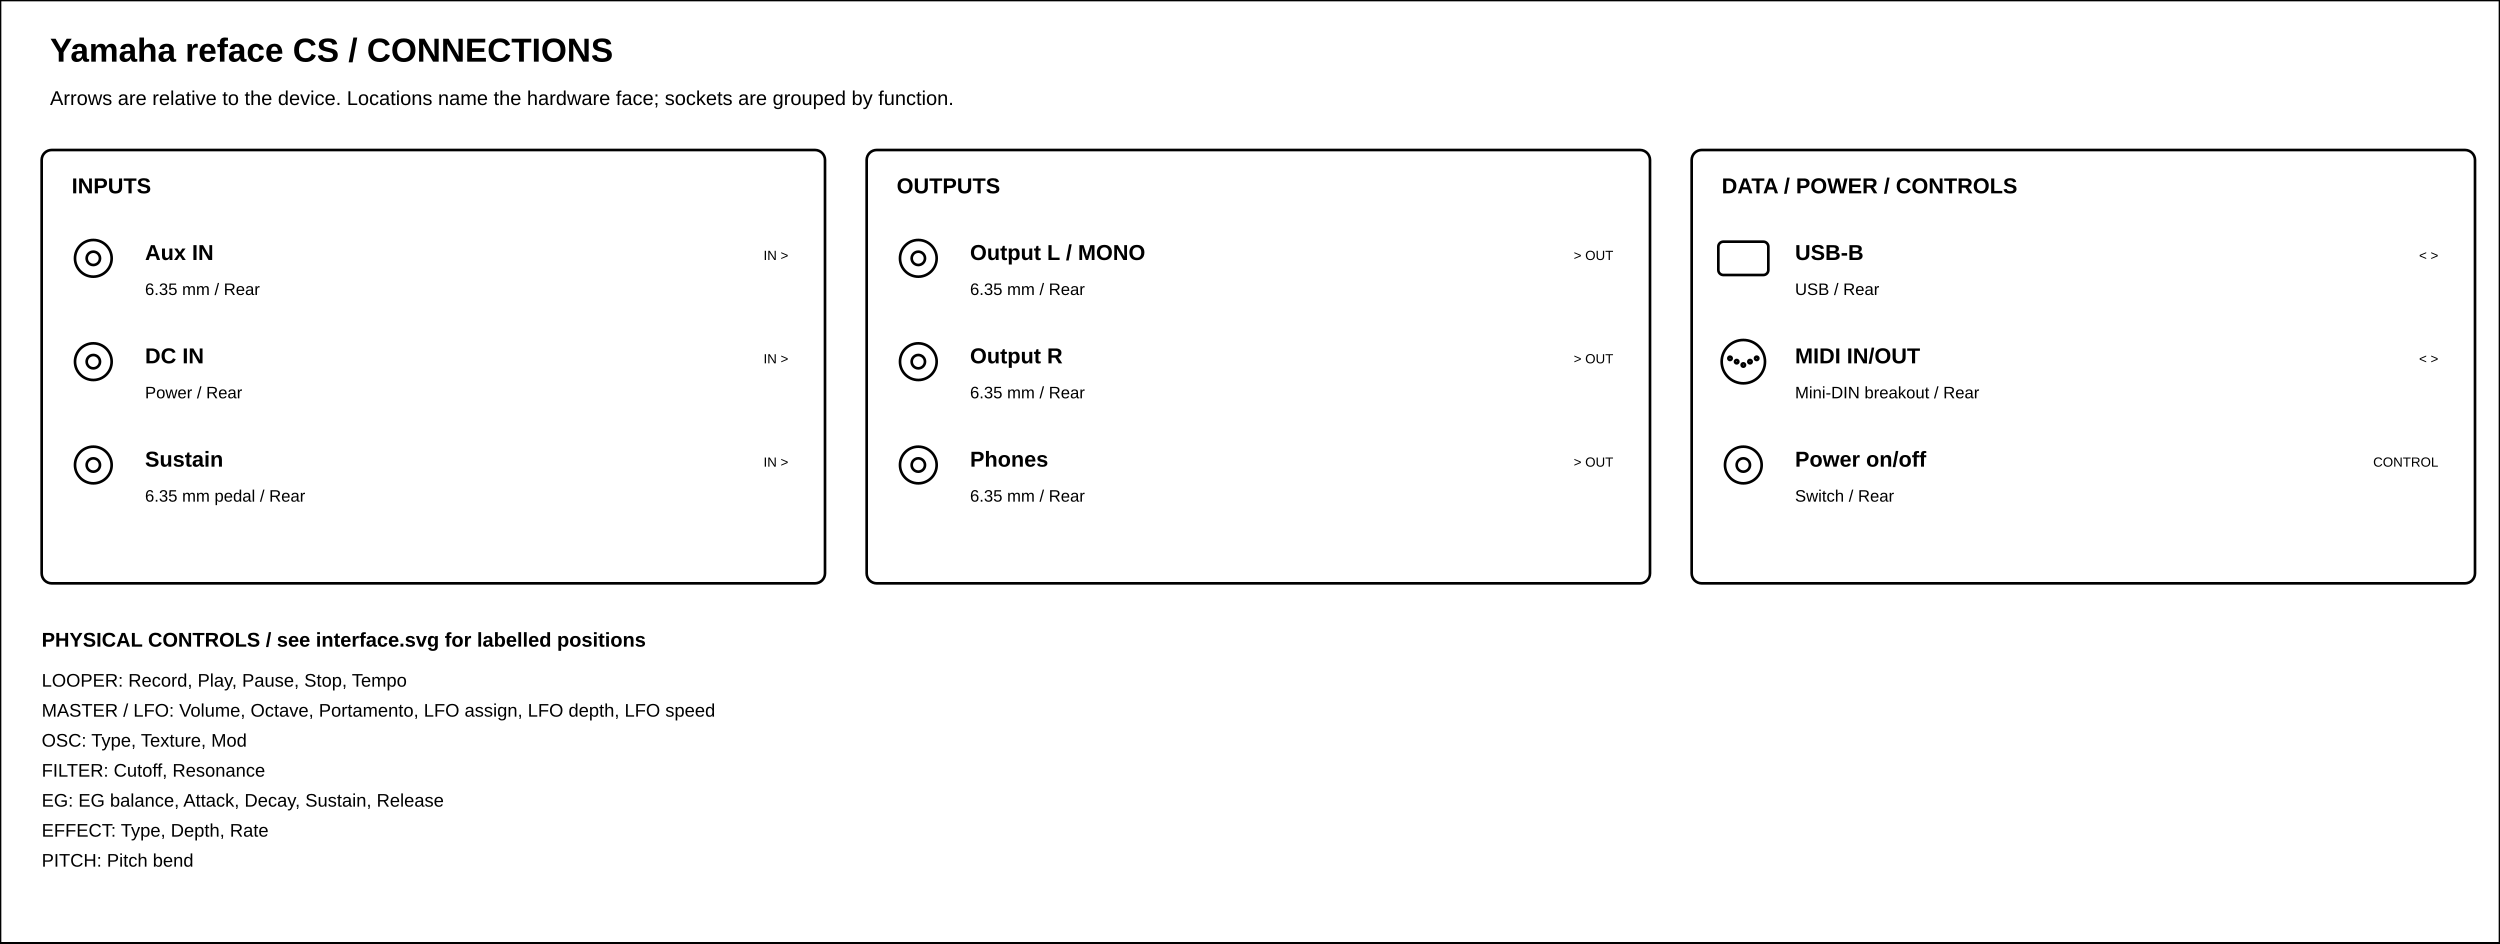
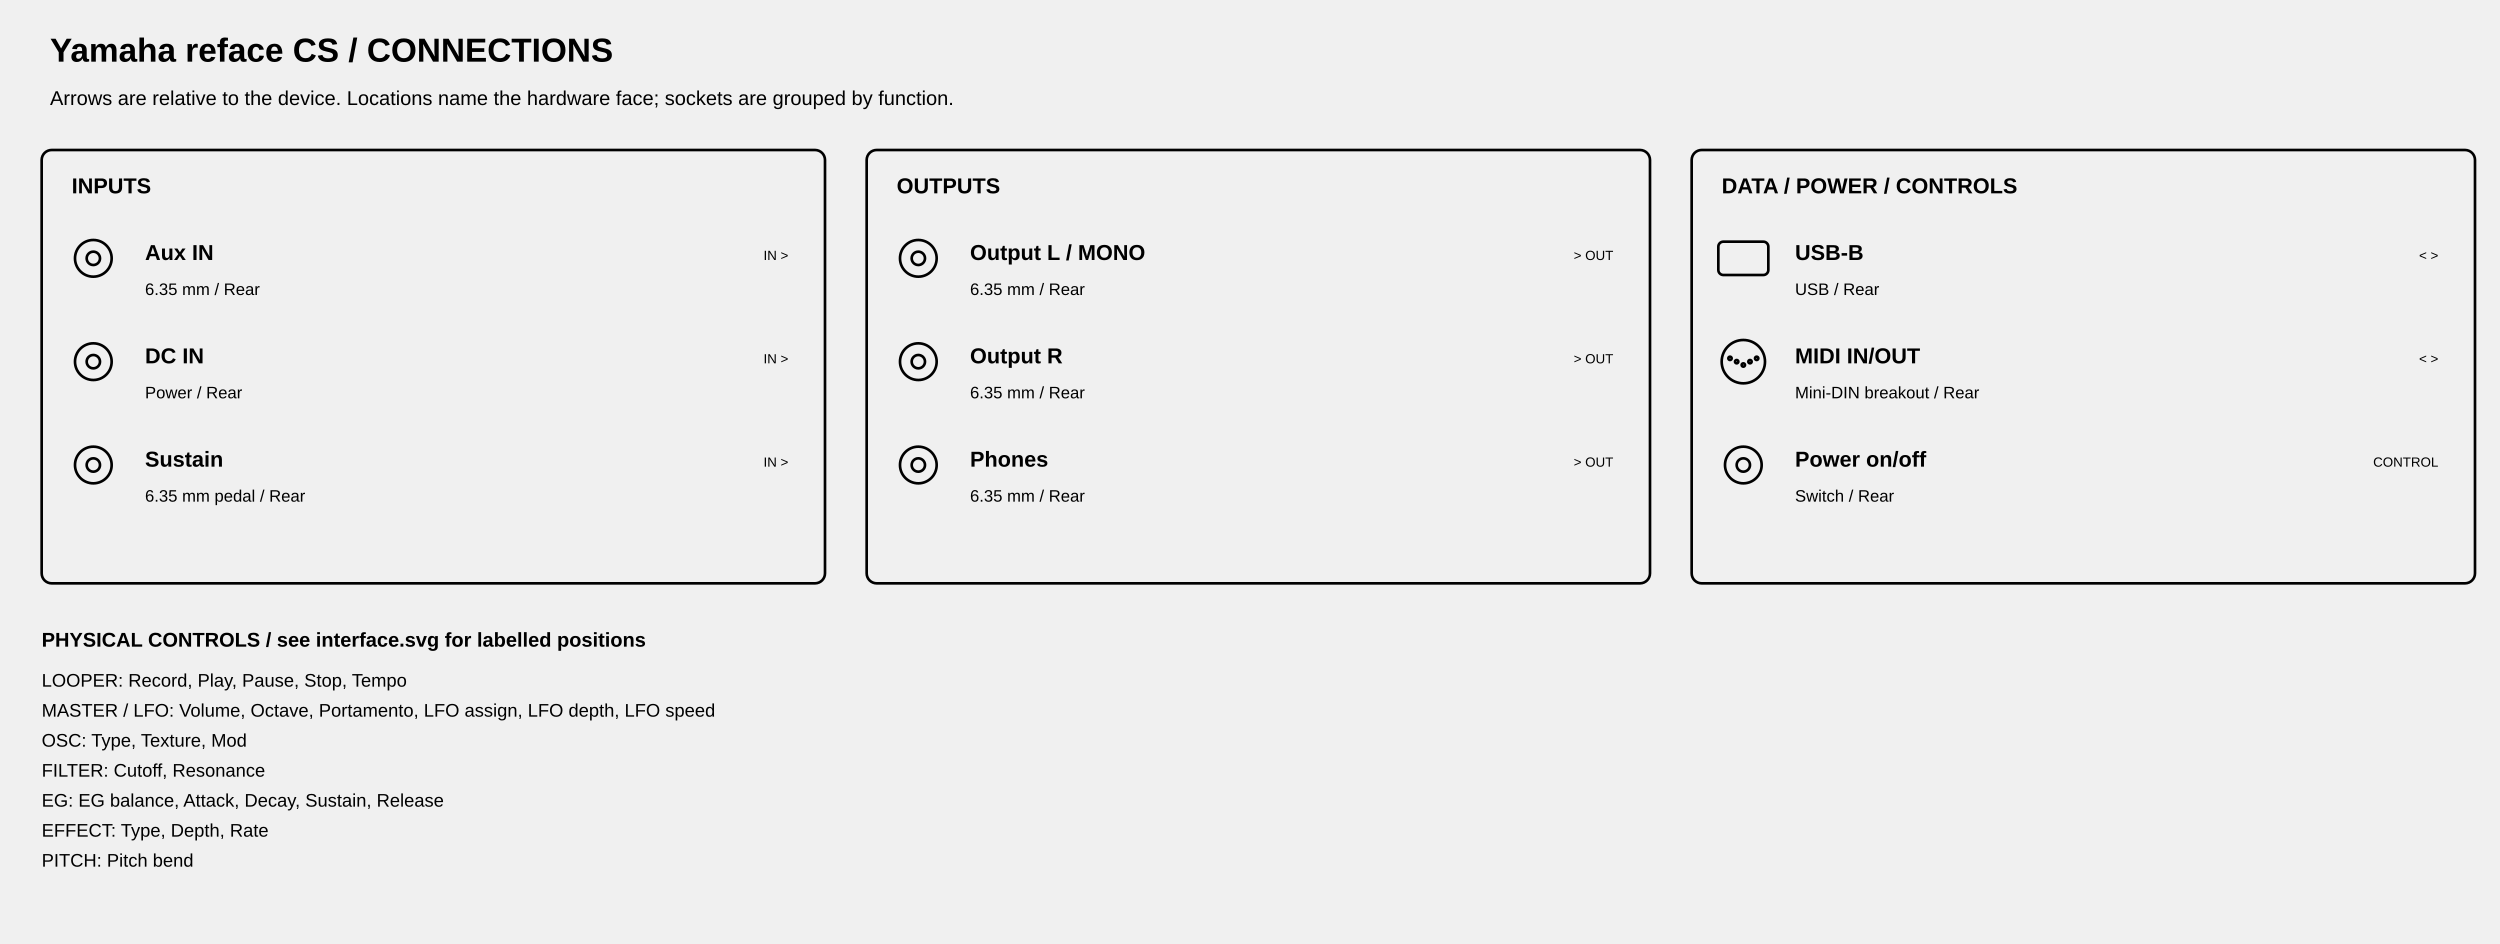
- <svg xmlns="http://www.w3.org/2000/svg" viewBox="0 0 1500 566" role="img" aria-labelledby="title description">
-   <style>text{font-family:Arial,Helvetica,sans-serif;fill:#000;stroke:none}.line{fill:#fff;stroke:#000;stroke-width:1.6;stroke-linejoin:round;stroke-linecap:round}.thin{fill:none;stroke:#000;stroke-width:1;stroke-linejoin:round;stroke-linecap:round}</style>
-   <rect x="0" y="0" width="1500" height="566" class="line" fill="#fff" stroke="none" stroke-width="1.6" />
-   <text x="30" y="37" fill="#000" font-family="Arial,Helvetica,sans-serif" font-size="20" text-anchor="start" font-weight="bold">Yamaha reface CS / CONNECTIONS</text>
-   <text x="30" y="63" fill="#000" font-family="Arial,Helvetica,sans-serif" font-size="12" text-anchor="start">Arrows are relative to the device. Locations name the hardware face; sockets are grouped by function.</text>
-   <rect x="25" y="90" width="470" height="260" class="line" fill="#fff" stroke="#000" stroke-width="1.6" rx="6" />
-   <text x="43" y="116" fill="#000" font-family="Arial,Helvetica,sans-serif" font-size="13" text-anchor="start" font-weight="bold">INPUTS</text>
-   <g id="port-0-1" aria-label="Aux IN" data-direction="input">
-     <circle cx="56" cy="155" r="11" class="line" fill="#fff" stroke="#000" stroke-width="1.6" />
-     <circle cx="56" cy="155" r="4" class="line" fill="#fff" stroke="#000" stroke-width="1.6" />
-     <text x="87" y="156" fill="#000" font-family="Arial,Helvetica,sans-serif" font-size="13" text-anchor="start" font-weight="bold">Aux IN</text>
-     <text x="87" y="177" fill="#000" font-family="Arial,Helvetica,sans-serif" font-size="10" text-anchor="start">6.35 mm / Rear</text>
-     <text x="473" y="156" fill="#000" font-family="Arial,Helvetica,sans-serif" font-size="8" text-anchor="end">IN &gt;</text>
+ <svg xmlns="http://www.w3.org/2000/svg" viewBox="0 0 1500 566" role="group" aria-labelledby="yamaha-reface-cs-connections--title" aria-describedby="yamaha-reface-cs-connections--description" data-device="yamaha-reface-cs" data-diagram-style="wireframe" style="background: #fff; color: #000;">
+   <style>text{font-family:Arial,Helvetica,sans-serif}[data-part]:focus-visible{outline:3px solid currentColor}</style>
+   <text x="30" y="37" fill="currentColor" stroke="none" font-size="20" text-anchor="start" font-weight="bold">Yamaha reface CS / CONNECTIONS</text>
+   <text x="30" y="63" fill="currentColor" stroke="none" font-size="12" text-anchor="start">Arrows are relative to the device. Locations name the hardware face; sockets are grouped by function.</text>
+   <rect x="25" y="90" width="470" height="260" rx="6" fill="none" stroke="currentColor" stroke-linejoin="round" stroke-linecap="round" stroke-width="1.6" />
+   <text x="43" y="116" fill="currentColor" stroke="none" font-size="13" text-anchor="start" font-weight="bold">INPUTS</text>
+   <g id="yamaha-reface-cs-connections--port-0-1" aria-label="Aux IN" data-direction="input">
+     <circle cx="56" cy="155" r="11" fill="none" stroke="currentColor" stroke-linejoin="round" stroke-linecap="round" stroke-width="1.6" />
+     <circle cx="56" cy="155" r="4" fill="none" stroke="currentColor" stroke-linejoin="round" stroke-linecap="round" stroke-width="1.6" />
+     <text x="87" y="156" fill="currentColor" stroke="none" font-size="13" text-anchor="start" font-weight="bold">Aux IN</text>
+     <text x="87" y="177" fill="currentColor" stroke="none" font-size="10" text-anchor="start">6.35 mm / Rear</text>
+     <text x="473" y="156" fill="currentColor" stroke="none" font-size="8" text-anchor="end">IN &gt;</text>
  </g>
-   <g id="port-0-2" aria-label="DC IN" data-direction="input">
-     <circle cx="56" cy="217" r="11" class="line" fill="#fff" stroke="#000" stroke-width="1.6" />
-     <circle cx="56" cy="217" r="4" class="line" fill="#fff" stroke="#000" stroke-width="1.6" />
-     <text x="87" y="218" fill="#000" font-family="Arial,Helvetica,sans-serif" font-size="13" text-anchor="start" font-weight="bold">DC IN</text>
-     <text x="87" y="239" fill="#000" font-family="Arial,Helvetica,sans-serif" font-size="10" text-anchor="start">Power / Rear</text>
-     <text x="473" y="218" fill="#000" font-family="Arial,Helvetica,sans-serif" font-size="8" text-anchor="end">IN &gt;</text>
+   <g id="yamaha-reface-cs-connections--port-0-2" aria-label="DC IN" data-direction="input">
+     <circle cx="56" cy="217" r="11" fill="none" stroke="currentColor" stroke-linejoin="round" stroke-linecap="round" stroke-width="1.6" />
+     <circle cx="56" cy="217" r="4" fill="none" stroke="currentColor" stroke-linejoin="round" stroke-linecap="round" stroke-width="1.6" />
+     <text x="87" y="218" fill="currentColor" stroke="none" font-size="13" text-anchor="start" font-weight="bold">DC IN</text>
+     <text x="87" y="239" fill="currentColor" stroke="none" font-size="10" text-anchor="start">Power / Rear</text>
+     <text x="473" y="218" fill="currentColor" stroke="none" font-size="8" text-anchor="end">IN &gt;</text>
  </g>
-   <g id="port-0-3" aria-label="Sustain" data-direction="input">
-     <circle cx="56" cy="279" r="11" class="line" fill="#fff" stroke="#000" stroke-width="1.6" />
-     <circle cx="56" cy="279" r="4" class="line" fill="#fff" stroke="#000" stroke-width="1.6" />
-     <text x="87" y="280" fill="#000" font-family="Arial,Helvetica,sans-serif" font-size="13" text-anchor="start" font-weight="bold">Sustain</text>
-     <text x="87" y="301" fill="#000" font-family="Arial,Helvetica,sans-serif" font-size="10" text-anchor="start">6.35 mm pedal / Rear</text>
-     <text x="473" y="280" fill="#000" font-family="Arial,Helvetica,sans-serif" font-size="8" text-anchor="end">IN &gt;</text>
+   <g id="yamaha-reface-cs-connections--port-0-3" aria-label="Sustain" data-direction="input">
+     <circle cx="56" cy="279" r="11" fill="none" stroke="currentColor" stroke-linejoin="round" stroke-linecap="round" stroke-width="1.6" />
+     <circle cx="56" cy="279" r="4" fill="none" stroke="currentColor" stroke-linejoin="round" stroke-linecap="round" stroke-width="1.6" />
+     <text x="87" y="280" fill="currentColor" stroke="none" font-size="13" text-anchor="start" font-weight="bold">Sustain</text>
+     <text x="87" y="301" fill="currentColor" stroke="none" font-size="10" text-anchor="start">6.35 mm pedal / Rear</text>
+     <text x="473" y="280" fill="currentColor" stroke="none" font-size="8" text-anchor="end">IN &gt;</text>
  </g>
-   <rect x="520" y="90" width="470" height="260" class="line" fill="#fff" stroke="#000" stroke-width="1.6" rx="6" />
-   <text x="538" y="116" fill="#000" font-family="Arial,Helvetica,sans-serif" font-size="13" text-anchor="start" font-weight="bold">OUTPUTS</text>
-   <g id="port-1-1" aria-label="Output L / MONO" data-direction="output">
-     <circle cx="551" cy="155" r="11" class="line" fill="#fff" stroke="#000" stroke-width="1.6" />
-     <circle cx="551" cy="155" r="4" class="line" fill="#fff" stroke="#000" stroke-width="1.6" />
-     <text x="582" y="156" fill="#000" font-family="Arial,Helvetica,sans-serif" font-size="13" text-anchor="start" font-weight="bold">Output L / MONO</text>
-     <text x="582" y="177" fill="#000" font-family="Arial,Helvetica,sans-serif" font-size="10" text-anchor="start">6.35 mm / Rear</text>
-     <text x="968" y="156" fill="#000" font-family="Arial,Helvetica,sans-serif" font-size="8" text-anchor="end">&gt; OUT</text>
+   <rect x="520" y="90" width="470" height="260" rx="6" fill="none" stroke="currentColor" stroke-linejoin="round" stroke-linecap="round" stroke-width="1.6" />
+   <text x="538" y="116" fill="currentColor" stroke="none" font-size="13" text-anchor="start" font-weight="bold">OUTPUTS</text>
+   <g id="yamaha-reface-cs-connections--port-1-1" aria-label="Output L / MONO" data-direction="output">
+     <circle cx="551" cy="155" r="11" fill="none" stroke="currentColor" stroke-linejoin="round" stroke-linecap="round" stroke-width="1.6" />
+     <circle cx="551" cy="155" r="4" fill="none" stroke="currentColor" stroke-linejoin="round" stroke-linecap="round" stroke-width="1.6" />
+     <text x="582" y="156" fill="currentColor" stroke="none" font-size="13" text-anchor="start" font-weight="bold">Output L / MONO</text>
+     <text x="582" y="177" fill="currentColor" stroke="none" font-size="10" text-anchor="start">6.35 mm / Rear</text>
+     <text x="968" y="156" fill="currentColor" stroke="none" font-size="8" text-anchor="end">&gt; OUT</text>
  </g>
-   <g id="port-1-2" aria-label="Output R" data-direction="output">
-     <circle cx="551" cy="217" r="11" class="line" fill="#fff" stroke="#000" stroke-width="1.6" />
-     <circle cx="551" cy="217" r="4" class="line" fill="#fff" stroke="#000" stroke-width="1.6" />
-     <text x="582" y="218" fill="#000" font-family="Arial,Helvetica,sans-serif" font-size="13" text-anchor="start" font-weight="bold">Output R</text>
-     <text x="582" y="239" fill="#000" font-family="Arial,Helvetica,sans-serif" font-size="10" text-anchor="start">6.35 mm / Rear</text>
-     <text x="968" y="218" fill="#000" font-family="Arial,Helvetica,sans-serif" font-size="8" text-anchor="end">&gt; OUT</text>
+   <g id="yamaha-reface-cs-connections--port-1-2" aria-label="Output R" data-direction="output">
+     <circle cx="551" cy="217" r="11" fill="none" stroke="currentColor" stroke-linejoin="round" stroke-linecap="round" stroke-width="1.6" />
+     <circle cx="551" cy="217" r="4" fill="none" stroke="currentColor" stroke-linejoin="round" stroke-linecap="round" stroke-width="1.6" />
+     <text x="582" y="218" fill="currentColor" stroke="none" font-size="13" text-anchor="start" font-weight="bold">Output R</text>
+     <text x="582" y="239" fill="currentColor" stroke="none" font-size="10" text-anchor="start">6.35 mm / Rear</text>
+     <text x="968" y="218" fill="currentColor" stroke="none" font-size="8" text-anchor="end">&gt; OUT</text>
  </g>
-   <g id="port-1-3" aria-label="Phones" data-direction="output">
-     <circle cx="551" cy="279" r="11" class="line" fill="#fff" stroke="#000" stroke-width="1.6" />
-     <circle cx="551" cy="279" r="4" class="line" fill="#fff" stroke="#000" stroke-width="1.6" />
-     <text x="582" y="280" fill="#000" font-family="Arial,Helvetica,sans-serif" font-size="13" text-anchor="start" font-weight="bold">Phones</text>
-     <text x="582" y="301" fill="#000" font-family="Arial,Helvetica,sans-serif" font-size="10" text-anchor="start">6.35 mm / Rear</text>
-     <text x="968" y="280" fill="#000" font-family="Arial,Helvetica,sans-serif" font-size="8" text-anchor="end">&gt; OUT</text>
+   <g id="yamaha-reface-cs-connections--port-1-3" aria-label="Phones" data-direction="output">
+     <circle cx="551" cy="279" r="11" fill="none" stroke="currentColor" stroke-linejoin="round" stroke-linecap="round" stroke-width="1.6" />
+     <circle cx="551" cy="279" r="4" fill="none" stroke="currentColor" stroke-linejoin="round" stroke-linecap="round" stroke-width="1.6" />
+     <text x="582" y="280" fill="currentColor" stroke="none" font-size="13" text-anchor="start" font-weight="bold">Phones</text>
+     <text x="582" y="301" fill="currentColor" stroke="none" font-size="10" text-anchor="start">6.35 mm / Rear</text>
+     <text x="968" y="280" fill="currentColor" stroke="none" font-size="8" text-anchor="end">&gt; OUT</text>
  </g>
-   <rect x="1015" y="90" width="470" height="260" class="line" fill="#fff" stroke="#000" stroke-width="1.6" rx="6" />
-   <text x="1033" y="116" fill="#000" font-family="Arial,Helvetica,sans-serif" font-size="13" text-anchor="start" font-weight="bold">DATA / POWER / CONTROLS</text>
-   <g id="port-2-1" aria-label="USB-B" data-direction="bidirectional">
-     <rect x="1031" y="145" width="30" height="20" class="line" fill="#fff" stroke="#000" stroke-width="1.6" rx="3" />
-     <text x="1077" y="156" fill="#000" font-family="Arial,Helvetica,sans-serif" font-size="13" text-anchor="start" font-weight="bold">USB-B</text>
-     <text x="1077" y="177" fill="#000" font-family="Arial,Helvetica,sans-serif" font-size="10" text-anchor="start">USB / Rear</text>
-     <text x="1463" y="156" fill="#000" font-family="Arial,Helvetica,sans-serif" font-size="8" text-anchor="end">&lt; &gt;</text>
+   <rect x="1015" y="90" width="470" height="260" rx="6" fill="none" stroke="currentColor" stroke-linejoin="round" stroke-linecap="round" stroke-width="1.6" />
+   <text x="1033" y="116" fill="currentColor" stroke="none" font-size="13" text-anchor="start" font-weight="bold">DATA / POWER / CONTROLS</text>
+   <g id="yamaha-reface-cs-connections--port-2-1" aria-label="USB-B" data-direction="bidirectional">
+     <rect x="1031" y="145" width="30" height="20" rx="3" fill="none" stroke="currentColor" stroke-linejoin="round" stroke-linecap="round" stroke-width="1.6" />
+     <text x="1077" y="156" fill="currentColor" stroke="none" font-size="13" text-anchor="start" font-weight="bold">USB-B</text>
+     <text x="1077" y="177" fill="currentColor" stroke="none" font-size="10" text-anchor="start">USB / Rear</text>
+     <text x="1463" y="156" fill="currentColor" stroke="none" font-size="8" text-anchor="end">&lt; &gt;</text>
  </g>
-   <g id="port-2-2" aria-label="MIDI IN/OUT" data-direction="bidirectional">
-     <circle cx="1046" cy="217" r="13" class="line" fill="#fff" stroke="#000" stroke-width="1.6" />
-     <circle cx="1038" cy="215" r="1" class="line" fill="#fff" stroke="#000" stroke-width="1.6" />
-     <circle cx="1042" cy="217" r="1" class="line" fill="#fff" stroke="#000" stroke-width="1.6" />
-     <circle cx="1046" cy="219" r="1" class="line" fill="#fff" stroke="#000" stroke-width="1.6" />
-     <circle cx="1050" cy="217" r="1" class="line" fill="#fff" stroke="#000" stroke-width="1.6" />
-     <circle cx="1054" cy="215" r="1" class="line" fill="#fff" stroke="#000" stroke-width="1.6" />
-     <text x="1077" y="218" fill="#000" font-family="Arial,Helvetica,sans-serif" font-size="13" text-anchor="start" font-weight="bold">MIDI IN/OUT</text>
-     <text x="1077" y="239" fill="#000" font-family="Arial,Helvetica,sans-serif" font-size="10" text-anchor="start">Mini-DIN breakout / Rear</text>
-     <text x="1463" y="218" fill="#000" font-family="Arial,Helvetica,sans-serif" font-size="8" text-anchor="end">&lt; &gt;</text>
+   <g id="yamaha-reface-cs-connections--port-2-2" aria-label="MIDI IN/OUT" data-direction="bidirectional">
+     <circle cx="1046" cy="217" r="13" fill="none" stroke="currentColor" stroke-linejoin="round" stroke-linecap="round" stroke-width="1.6" />
+     <circle cx="1038" cy="215" r="1" fill="none" stroke="currentColor" stroke-linejoin="round" stroke-linecap="round" stroke-width="1.6" />
+     <circle cx="1042" cy="217" r="1" fill="none" stroke="currentColor" stroke-linejoin="round" stroke-linecap="round" stroke-width="1.6" />
+     <circle cx="1046" cy="219" r="1" fill="none" stroke="currentColor" stroke-linejoin="round" stroke-linecap="round" stroke-width="1.6" />
+     <circle cx="1050" cy="217" r="1" fill="none" stroke="currentColor" stroke-linejoin="round" stroke-linecap="round" stroke-width="1.6" />
+     <circle cx="1054" cy="215" r="1" fill="none" stroke="currentColor" stroke-linejoin="round" stroke-linecap="round" stroke-width="1.6" />
+     <text x="1077" y="218" fill="currentColor" stroke="none" font-size="13" text-anchor="start" font-weight="bold">MIDI IN/OUT</text>
+     <text x="1077" y="239" fill="currentColor" stroke="none" font-size="10" text-anchor="start">Mini-DIN breakout / Rear</text>
+     <text x="1463" y="218" fill="currentColor" stroke="none" font-size="8" text-anchor="end">&lt; &gt;</text>
  </g>
-   <g id="port-2-3" aria-label="Power on/off" data-direction="control">
-     <circle cx="1046" cy="279" r="11" class="line" fill="#fff" stroke="#000" stroke-width="1.6" />
-     <circle cx="1046" cy="279" r="4" class="line" fill="#fff" stroke="#000" stroke-width="1.6" />
-     <text x="1077" y="280" fill="#000" font-family="Arial,Helvetica,sans-serif" font-size="13" text-anchor="start" font-weight="bold">Power on/off</text>
-     <text x="1077" y="301" fill="#000" font-family="Arial,Helvetica,sans-serif" font-size="10" text-anchor="start">Switch / Rear</text>
-     <text x="1463" y="280" fill="#000" font-family="Arial,Helvetica,sans-serif" font-size="8" text-anchor="end">CONTROL</text>
+   <g id="yamaha-reface-cs-connections--port-2-3" aria-label="Power on/off" data-direction="control">
+     <circle cx="1046" cy="279" r="11" fill="none" stroke="currentColor" stroke-linejoin="round" stroke-linecap="round" stroke-width="1.6" />
+     <circle cx="1046" cy="279" r="4" fill="none" stroke="currentColor" stroke-linejoin="round" stroke-linecap="round" stroke-width="1.6" />
+     <text x="1077" y="280" fill="currentColor" stroke="none" font-size="13" text-anchor="start" font-weight="bold">Power on/off</text>
+     <text x="1077" y="301" fill="currentColor" stroke="none" font-size="10" text-anchor="start">Switch / Rear</text>
+     <text x="1463" y="280" fill="currentColor" stroke="none" font-size="8" text-anchor="end">CONTROL</text>
  </g>
-   <text x="25" y="388" fill="#000" font-family="Arial,Helvetica,sans-serif" font-size="12" text-anchor="start" font-weight="bold">PHYSICAL CONTROLS / see interface.svg for labelled positions</text>
-   <text x="25" y="412" fill="#000" font-family="Arial,Helvetica,sans-serif" font-size="11" text-anchor="start">LOOPER: Record, Play, Pause, Stop, Tempo</text>
-   <text x="25" y="430" fill="#000" font-family="Arial,Helvetica,sans-serif" font-size="11" text-anchor="start">MASTER / LFO: Volume, Octave, Portamento, LFO assign, LFO depth, LFO speed</text>
-   <text x="25" y="448" fill="#000" font-family="Arial,Helvetica,sans-serif" font-size="11" text-anchor="start">OSC: Type, Texture, Mod</text>
-   <text x="25" y="466" fill="#000" font-family="Arial,Helvetica,sans-serif" font-size="11" text-anchor="start">FILTER: Cutoff, Resonance</text>
-   <text x="25" y="484" fill="#000" font-family="Arial,Helvetica,sans-serif" font-size="11" text-anchor="start">EG: EG balance, Attack, Decay, Sustain, Release</text>
-   <text x="25" y="502" fill="#000" font-family="Arial,Helvetica,sans-serif" font-size="11" text-anchor="start">EFFECT: Type, Depth, Rate</text>
-   <text x="25" y="520" fill="#000" font-family="Arial,Helvetica,sans-serif" font-size="11" text-anchor="start">PITCH: Pitch bend</text>
+   <text x="25" y="388" fill="currentColor" stroke="none" font-size="12" text-anchor="start" font-weight="bold">PHYSICAL CONTROLS / see interface.svg for labelled positions</text>
+   <text x="25" y="412" fill="currentColor" stroke="none" font-size="11" text-anchor="start">LOOPER: Record, Play, Pause, Stop, Tempo</text>
+   <text x="25" y="430" fill="currentColor" stroke="none" font-size="11" text-anchor="start">MASTER / LFO: Volume, Octave, Portamento, LFO assign, LFO depth, LFO speed</text>
+   <text x="25" y="448" fill="currentColor" stroke="none" font-size="11" text-anchor="start">OSC: Type, Texture, Mod</text>
+   <text x="25" y="466" fill="currentColor" stroke="none" font-size="11" text-anchor="start">FILTER: Cutoff, Resonance</text>
+   <text x="25" y="484" fill="currentColor" stroke="none" font-size="11" text-anchor="start">EG: EG balance, Attack, Decay, Sustain, Release</text>
+   <text x="25" y="502" fill="currentColor" stroke="none" font-size="11" text-anchor="start">EFFECT: Type, Depth, Rate</text>
+   <text x="25" y="520" fill="currentColor" stroke="none" font-size="11" text-anchor="start">PITCH: Pitch bend</text>
</svg>
